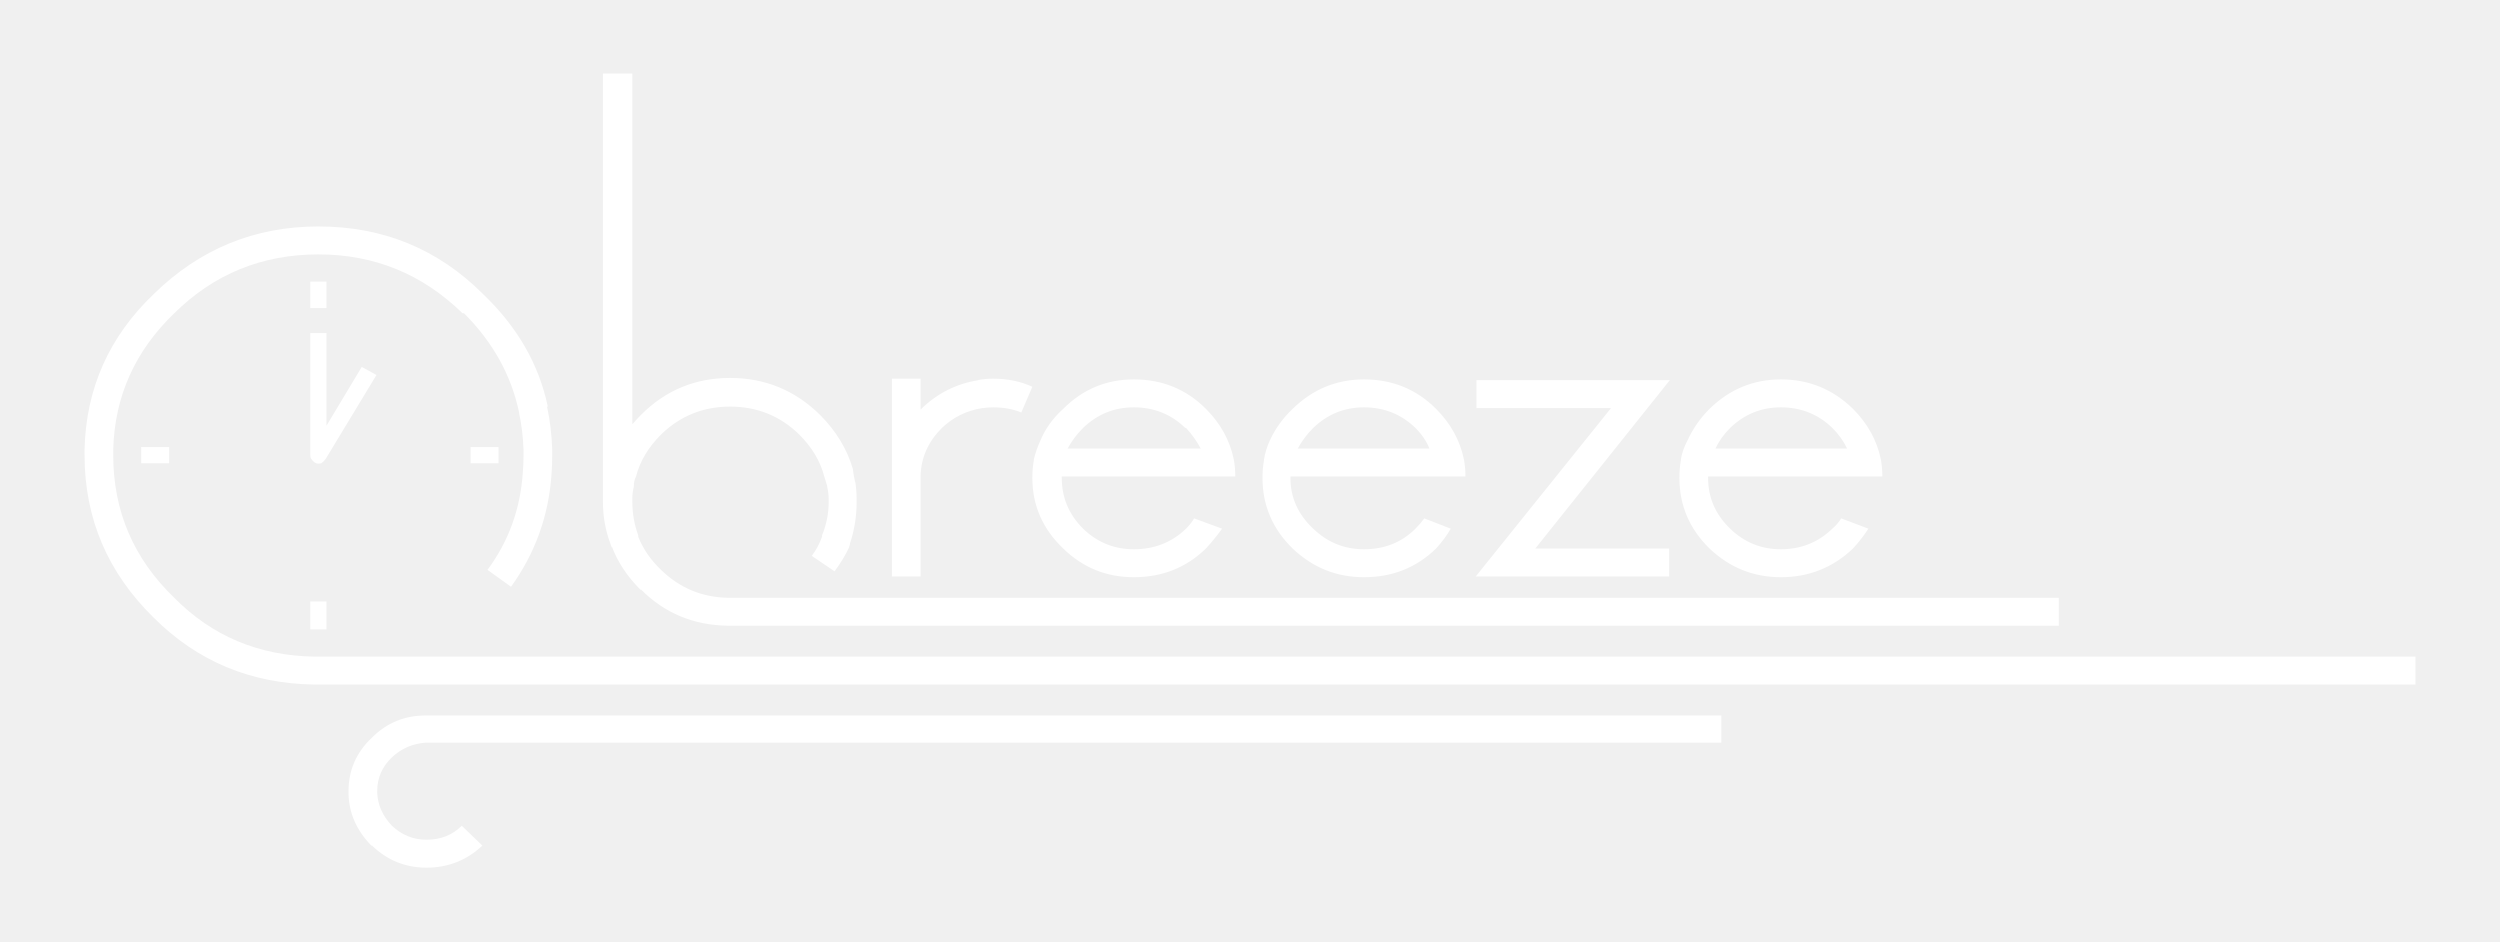
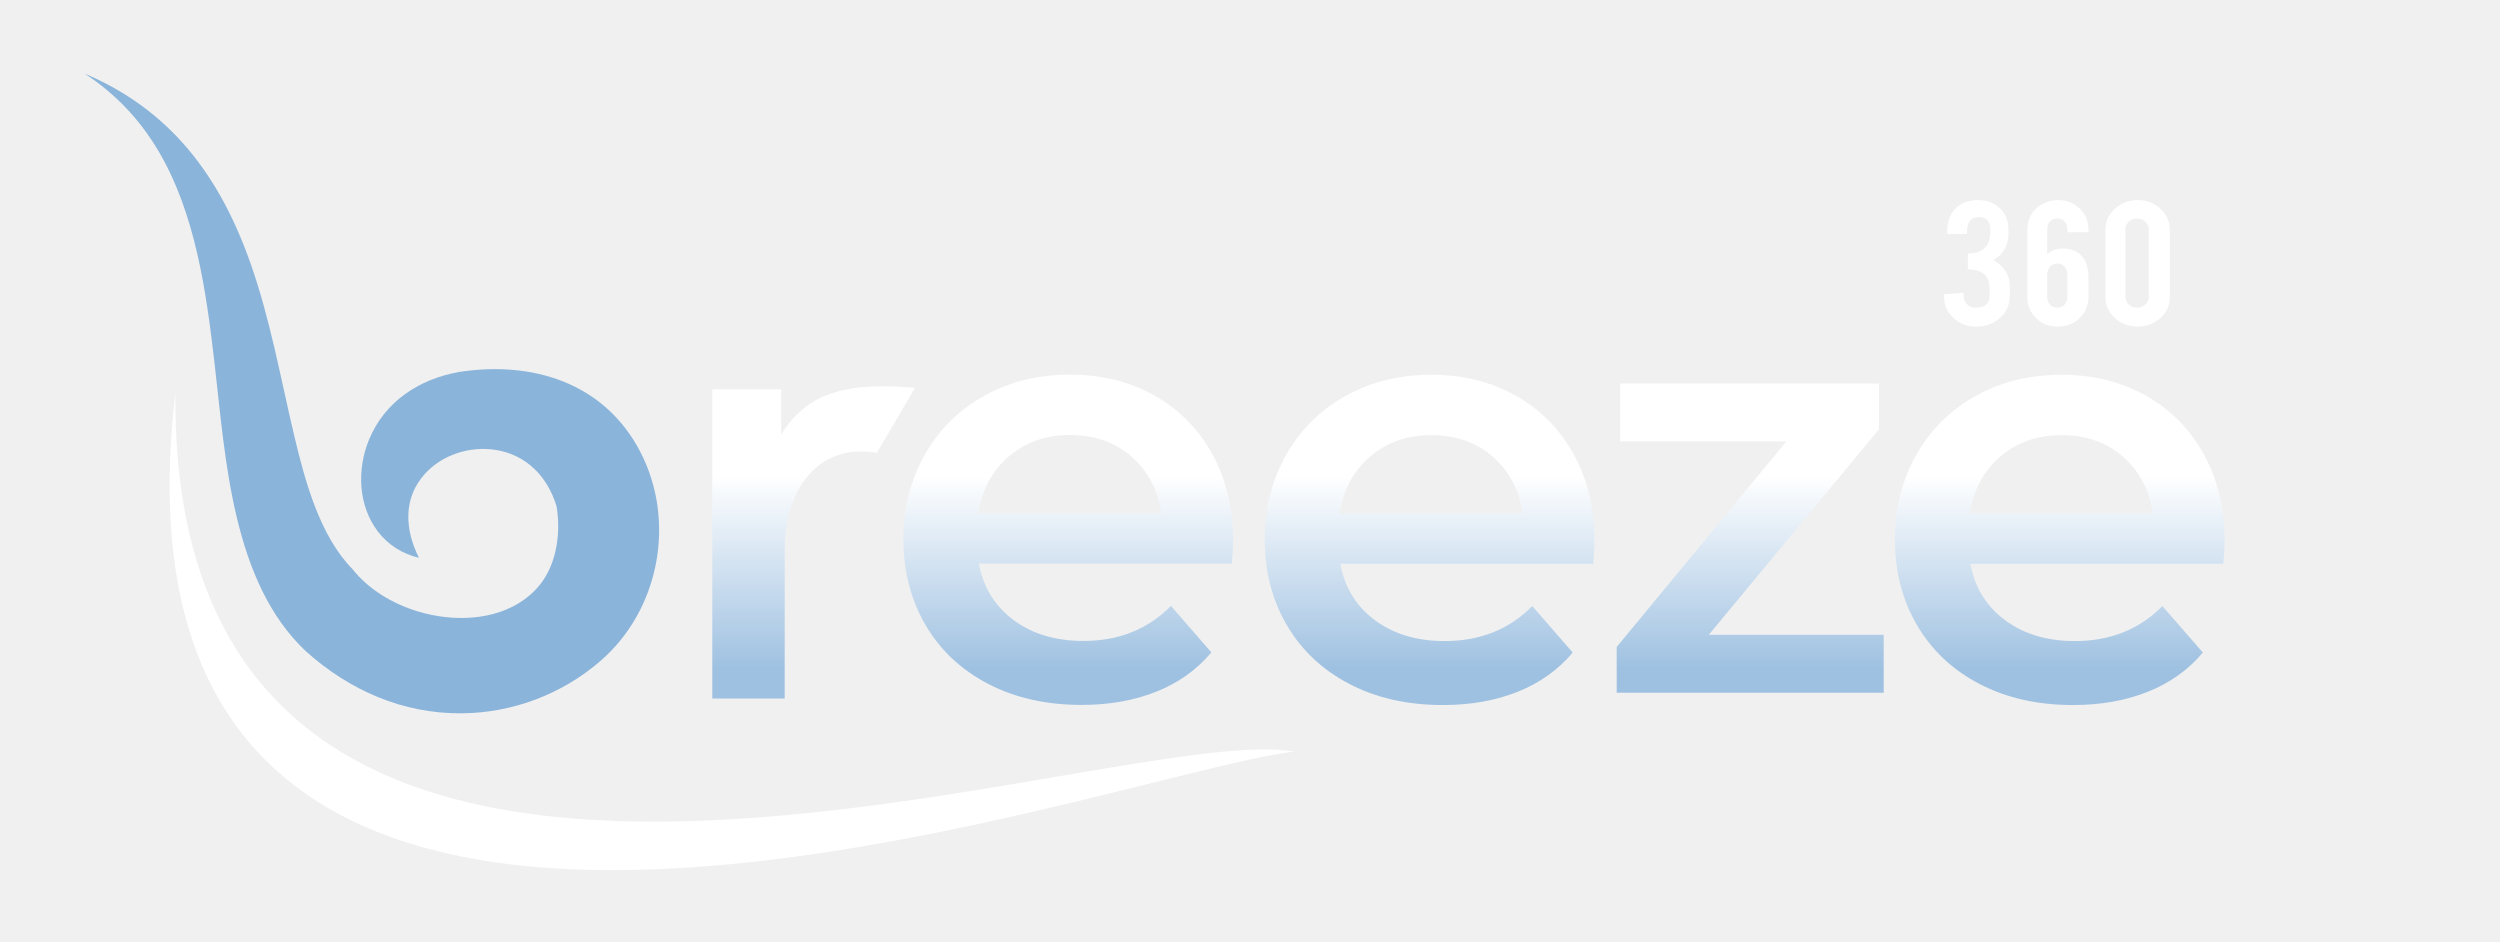
- <svg xmlns="http://www.w3.org/2000/svg" version="1.1" id="Layer_1" x="0px" y="0px" width="170px" height="64px" viewBox="0 0 170 64" enable-background="new 0 0 170 64" xml:space="preserve">
+ <svg xmlns="http://www.w3.org/2000/svg" xmlns:xlink="http://www.w3.org/1999/xlink" version="1.1" id="Layer_1" x="0px" y="0px" width="170px" height="64px" viewBox="0 0 170 64" enable-background="new 0 0 170 64" xml:space="preserve">
  <g>
-     <path fill-rule="evenodd" clip-rule="evenodd" fill="#FFFFFF" d="M22.2,42.8h-1.1V40.9h1.1V42.8z M32,30.4h1.9v1.1H32V30.4z    M11.5,31.5H9.6v-1.1h1.9V31.5z M21.1,22.65h1.1v6.3l2.4-4l1,0.55l-3.45,5.7c-0.066,0.1-0.167,0.2-0.3,0.3   c-0.133,0.033-0.25,0.033-0.35,0s-0.2-0.117-0.3-0.25c-0.067-0.067-0.1-0.167-0.1-0.3V22.65z M22.2,19.15v1.8h-1.1v-1.8H22.2z    M80.65,29.1H80.6c-0.967-0.934-2.133-1.4-3.5-1.4c-1.333,0-2.483,0.466-3.45,1.4c-0.433,0.433-0.783,0.9-1.05,1.4h9.05   C81.383,30,81.05,29.533,80.65,29.1z M60.65,39.2V25.75h1.95v2.1c0.032-0.032,0.065-0.049,0.1-0.05h-0.05   c1.1-1.066,2.4-1.716,3.9-1.95h-0.1c0.367-0.067,0.733-0.1,1.1-0.1c0.967,0,1.85,0.183,2.65,0.55l-0.75,1.75   c-0.567-0.233-1.2-0.35-1.9-0.35c-0.267,0-0.5,0.017-0.7,0.05H66.8c-1.066,0.167-1.983,0.617-2.75,1.35   c-0.933,0.933-1.417,2.017-1.45,3.25V39.2H60.65z M117.05,48.65v1.85h-88.1c-0.9,0.066-1.667,0.4-2.3,1c-0.667,0.634-1,1.4-1,2.3   V53.9c0.033,0.833,0.367,1.583,1,2.25C27.317,56.783,28.1,57.1,29,57.1c0.967,0,1.767-0.316,2.4-0.949l1.4,1.35   c-1.066,1-2.333,1.5-3.8,1.5c-1.433,0-2.667-0.5-3.7-1.5h-0.05c-1-1.033-1.517-2.2-1.55-3.5v-0.2c0-1.434,0.533-2.649,1.6-3.649   c1-1,2.217-1.5,3.65-1.5H117.05z M83.9,31.25C83.967,31.617,84,32,84,32.4H72.2c0,0.033,0,0.066,0,0.1   c0,1.333,0.483,2.483,1.45,3.45c0.967,0.934,2.117,1.399,3.45,1.399c1.4,0,2.583-0.466,3.55-1.399   c0.233-0.233,0.417-0.467,0.55-0.7l1.9,0.7c-0.333,0.467-0.7,0.916-1.1,1.35c-1.333,1.3-2.967,1.95-4.9,1.95   c-1.867,0-3.467-0.65-4.8-1.95c-1.4-1.333-2.1-2.934-2.1-4.8c0-0.434,0.033-0.833,0.1-1.2v-0.05c0.1-0.433,0.25-0.867,0.45-1.3   c0.333-0.8,0.85-1.517,1.55-2.15c1.333-1.333,2.934-2,4.8-2c1.933,0,3.566,0.667,4.9,2C83,28.8,83.633,29.95,83.9,31.25z    M96.25,29.1c-0.967-0.934-2.134-1.4-3.5-1.4c-1.333,0-2.483,0.466-3.45,1.4c-0.434,0.433-0.783,0.9-1.05,1.4h8.95   C97,30,96.684,29.533,96.25,29.1z M100.4,27.75v-1.9h13.149L104.4,37.3h9.1v1.9h-13.15l9.2-11.45H100.4z M92.75,25.8   c1.934,0,3.566,0.667,4.9,2c1,1,1.633,2.15,1.899,3.45c0.066,0.367,0.101,0.75,0.101,1.15h-11.9c0,0.033,0,0.066,0,0.1   c0,1.333,0.517,2.483,1.55,3.45c0.967,0.934,2.117,1.399,3.45,1.399c1.4,0,2.566-0.466,3.5-1.399c0.233-0.233,0.434-0.467,0.6-0.7   l1.801,0.7c-0.267,0.467-0.601,0.916-1,1.35c-1.334,1.3-2.967,1.95-4.9,1.95c-1.866,0-3.483-0.65-4.85-1.95   c-1.367-1.333-2.051-2.934-2.051-4.8c0-0.434,0.034-0.833,0.101-1.2v-0.05c0.066-0.433,0.2-0.867,0.399-1.3   c0.367-0.8,0.884-1.517,1.551-2.15C89.267,26.467,90.884,25.8,92.75,25.8z M140,40.65v1.899H49.5c-2.333-0.033-4.3-0.85-5.9-2.45   h-0.05C42.65,39.2,42,38.217,41.6,37.15v0.1c-0.033-0.1-0.067-0.2-0.1-0.3c-0.333-0.9-0.5-1.834-0.5-2.8V5h2v23.85   c0.2-0.233,0.4-0.45,0.6-0.65c1.667-1.667,3.683-2.5,6.05-2.5s4.4,0.833,6.1,2.5c1.1,1.1,1.85,2.333,2.25,3.7v0.05   c0.033,0.267,0.083,0.55,0.15,0.85v-0.1c0.067,0.434,0.1,0.85,0.1,1.25v0.2c0,0.966-0.15,1.899-0.45,2.8   c0,0.066-0.017,0.133-0.05,0.2v0.05c-0.267,0.566-0.6,1.116-1,1.649L55.2,37.8c0.3-0.399,0.533-0.833,0.7-1.3v-0.1   c0.3-0.733,0.45-1.483,0.45-2.25v-0.2c0-0.267-0.033-0.55-0.1-0.851v-0.05c-0.067-0.233-0.133-0.45-0.2-0.649   c-0.267-1.034-0.833-1.984-1.7-2.851c-1.3-1.267-2.867-1.9-4.7-1.9c-1.833,0-3.4,0.633-4.7,1.9c-0.867,0.867-1.434,1.817-1.7,2.851   c-0.1,0.199-0.15,0.416-0.15,0.649v0.05c-0.067,0.267-0.1,0.517-0.1,0.75v0.301c0,0.767,0.133,1.517,0.4,2.25v0.1   c0.333,0.833,0.85,1.583,1.55,2.25c1.267,1.233,2.783,1.866,4.55,1.9H140z M125.6,30.5c-0.233-0.5-0.566-0.967-1-1.4   c-0.966-0.934-2.133-1.4-3.5-1.4c-1.333,0-2.483,0.466-3.449,1.4c-0.434,0.433-0.767,0.9-1,1.4H125.6z M125.2,35.25l1.85,0.7   c-0.3,0.467-0.649,0.916-1.05,1.35c-1.366,1.3-3,1.95-4.9,1.95c-1.866,0-3.483-0.65-4.85-1.95c-1.366-1.333-2.05-2.934-2.05-4.8   c0-0.434,0.033-0.833,0.1-1.2v-0.05c0.066-0.433,0.217-0.867,0.45-1.3c0.366-0.8,0.866-1.517,1.5-2.15c1.366-1.333,2.983-2,4.85-2   c1.9,0,3.534,0.667,4.9,2c1,1,1.634,2.15,1.9,3.45c0.066,0.367,0.1,0.75,0.1,1.15h-11.85c0,0.033,0,0.066,0,0.1   c0,1.333,0.5,2.483,1.5,3.45c0.966,0.934,2.116,1.399,3.449,1.399c1.367,0,2.534-0.466,3.5-1.399   C124.866,35.717,125.066,35.483,125.2,35.25z M164.25,44.65v1.899H21.35c-4.3-0.066-7.934-1.583-10.9-4.55   c-3.133-3.066-4.7-6.75-4.7-11.05v-0.4c0.1-4.133,1.667-7.65,4.7-10.55c3.133-3.067,6.867-4.6,11.2-4.6c4.4,0,8.133,1.533,11.2,4.6   c2.333,2.233,3.8,4.783,4.4,7.65H37.2c0.2,0.934,0.316,1.9,0.35,2.9v0.4c0,0.466-0.017,0.917-0.05,1.35   c-0.2,2.8-1.117,5.334-2.75,7.601l-1.6-1.15c1.434-1.934,2.233-4.134,2.4-6.6c0.034-0.4,0.05-0.8,0.05-1.2V30.6   c-0.033-0.9-0.133-1.733-0.3-2.5v-0.05c-0.533-2.533-1.783-4.783-3.75-6.75h-0.1c-2.733-2.667-6-4-9.8-4c-3.833,0-7.1,1.333-9.8,4   c-2.667,2.567-4.05,5.65-4.15,9.25v0.4c0,3.8,1.383,7.033,4.15,9.7c2.566,2.6,5.733,3.933,9.5,4H164.25z" />
+     <defs>
+       <path id="SVGID_1_" d="M53.123,29.54v-3.072h-4.688v21.033h4.924V37.299c0-3.573,1.968-7.243,6.269-6.505l2.59-4.419    c-0.789-0.074-1.506-0.109-2.161-0.109C55.977,26.265,54.344,27.639,53.123,29.54 M110.171,26.074v3.939h11.304l-11.54,13.982    v3.111h18.157v-3.938h-11.895l11.58-13.983v-3.111H110.171z M93.169,31.048c1.135-0.973,2.524-1.459,4.168-1.459    c1.669,0,3.065,0.493,4.188,1.479c1.122,0.985,1.792,2.271,2.012,3.859H91.095C91.341,33.312,92.032,32.018,93.169,31.048     M91.506,26.92c-1.725,0.958-3.073,2.292-4.044,4.003c-0.972,1.711-1.458,3.634-1.458,5.769c0,2.162,0.5,4.1,1.498,5.81    c0.999,1.712,2.416,3.046,4.25,4.003c1.834,0.959,3.955,1.438,6.364,1.438c1.889,0,3.586-0.301,5.091-0.903    c1.506-0.602,2.751-1.491,3.737-2.668l-2.751-3.162c-1.561,1.587-3.545,2.382-5.954,2.382c-1.888,0-3.47-0.473-4.742-1.418    c-1.273-0.943-2.06-2.224-2.36-3.837h17.204c0.053-0.658,0.081-1.165,0.081-1.521c0-2.245-0.472-4.223-1.416-5.932    c-0.945-1.712-2.258-3.04-3.941-3.983c-1.684-0.945-3.594-1.417-5.728-1.417C95.173,25.483,93.23,25.962,91.506,26.92     M136.02,31.048c1.136-0.973,2.524-1.459,4.167-1.459c1.671,0,3.065,0.493,4.188,1.479c1.123,0.985,1.794,2.271,2.012,3.859    h-12.44C134.191,33.312,134.884,32.018,136.02,31.048 M134.355,26.92c-1.724,0.958-3.071,2.292-4.043,4.003    c-0.973,1.711-1.458,3.634-1.458,5.769c0,2.162,0.5,4.1,1.498,5.81c0.999,1.712,2.416,3.046,4.25,4.003    c1.834,0.959,3.955,1.438,6.364,1.438c1.888,0,3.586-0.301,5.091-0.903c1.506-0.602,2.75-1.491,3.736-2.668l-2.751-3.162    c-1.561,1.587-3.544,2.382-5.953,2.382c-1.89,0-3.47-0.473-4.742-1.418c-1.273-0.943-2.06-2.224-2.361-3.837h17.204    c0.055-0.658,0.083-1.165,0.083-1.521c0-2.245-0.473-4.223-1.418-5.932c-0.944-1.712-2.258-3.04-3.941-3.983    c-1.683-0.945-3.593-1.417-5.728-1.417C138.023,25.483,136.08,25.962,134.355,26.92 M68.598,31.038    c1.136-0.972,2.525-1.457,4.167-1.457c1.669,0,3.066,0.493,4.188,1.478c1.122,0.984,1.793,2.272,2.012,3.859h-12.44    C66.771,33.303,67.462,32.01,68.598,31.038 M66.935,26.911c-1.724,0.958-3.072,2.293-4.044,4.003    c-0.972,1.71-1.458,3.634-1.458,5.77c0,2.161,0.5,4.098,1.499,5.81c0.999,1.71,2.415,3.044,4.25,4.003    c1.834,0.957,3.955,1.438,6.364,1.438c1.889,0,3.585-0.301,5.091-0.904c1.506-0.602,2.75-1.492,3.736-2.669l-2.75-3.161    c-1.561,1.588-3.545,2.382-5.955,2.382c-1.889,0-3.47-0.474-4.742-1.417c-1.272-0.944-2.06-2.224-2.361-3.839h17.203    c0.056-0.658,0.083-1.163,0.083-1.52c0-2.244-0.473-4.222-1.416-5.934c-0.945-1.71-2.259-3.038-3.941-3.982    c-1.686-0.944-3.593-1.416-5.729-1.416C70.603,25.475,68.659,25.953,66.935,26.911 M132.908,14.249    c-0.329,0.377-0.496,0.864-0.496,1.461v0.198h1.35v-0.223c0-0.25,0.052-0.454,0.15-0.61c0.137-0.206,0.352-0.308,0.643-0.308    c0.524,0,0.786,0.274,0.786,0.824v0.203c0,0.443-0.115,0.788-0.347,1.032c-0.254,0.273-0.647,0.41-1.178,0.41v1.083    c0.982,0,1.475,0.431,1.475,1.292v0.501c0,0.539-0.317,0.809-0.949,0.809c-0.226,0-0.412-0.066-0.557-0.2    c-0.144-0.133-0.227-0.305-0.244-0.514l-0.031-0.295l-1.31,0.093v0.207c0,0.548,0.212,1.019,0.635,1.412    c0.423,0.392,0.937,0.586,1.543,0.586c0.625,0,1.157-0.191,1.599-0.574c0.461-0.397,0.689-0.906,0.689-1.524v-0.671    c0-0.312-0.058-0.578-0.174-0.794c-0.225-0.429-0.539-0.748-0.945-0.956c0.194-0.11,0.365-0.247,0.512-0.41    c0.341-0.377,0.511-0.828,0.511-1.35v-0.368c0-0.541-0.176-0.991-0.526-1.352c-0.389-0.402-0.905-0.603-1.554-0.603    C133.811,13.609,133.284,13.823,132.908,14.249 M139.384,20.698c-0.115-0.131-0.172-0.299-0.172-0.505v-1.532    c0-0.174,0.049-0.334,0.146-0.479c0.124-0.171,0.306-0.257,0.543-0.257c0.164,0,0.292,0.036,0.387,0.11    c0.193,0.164,0.291,0.364,0.291,0.603v1.556c0,0.206-0.058,0.374-0.176,0.505c-0.12,0.147-0.291,0.223-0.513,0.223    C139.673,20.921,139.503,20.846,139.384,20.698 M139.101,13.771c-0.398,0.159-0.705,0.403-0.921,0.733    c-0.216,0.33-0.323,0.7-0.323,1.11v4.596c0,0.551,0.189,1.019,0.571,1.402c0.396,0.399,0.897,0.597,1.508,0.597    c0.568,0,1.047-0.18,1.438-0.541c0.391-0.363,0.602-0.81,0.632-1.342h0.011v-1.44c0-0.599-0.134-1.07-0.401-1.41    c-0.304-0.386-0.76-0.579-1.364-0.579c-0.382,0-0.729,0.128-1.045,0.384l0.006-1.693c0-0.206,0.061-0.378,0.178-0.519    c0.118-0.139,0.286-0.208,0.504-0.208c0.22,0,0.389,0.069,0.507,0.208c0.118,0.141,0.178,0.313,0.178,0.518v0.207h1.438v-0.179    c0-0.553-0.192-1.021-0.577-1.405c-0.402-0.402-0.904-0.603-1.504-0.603C139.633,13.609,139.354,13.663,139.101,13.771     M144.759,20.706c-0.153-0.143-0.23-0.313-0.23-0.513v-4.604c0-0.199,0.077-0.371,0.23-0.513c0.155-0.143,0.343-0.214,0.56-0.214    c0.223,0,0.411,0.071,0.566,0.214c0.156,0.143,0.235,0.314,0.235,0.513v4.604c0,0.2-0.079,0.371-0.235,0.513    c-0.155,0.144-0.344,0.215-0.566,0.215C145.102,20.921,144.914,20.85,144.759,20.706 M143.816,14.193    c-0.431,0.39-0.645,0.863-0.645,1.421v4.596c0,0.551,0.212,1.022,0.639,1.413c0.425,0.392,0.941,0.586,1.553,0.586    c0.599,0,1.112-0.193,1.54-0.582c0.431-0.387,0.645-0.86,0.645-1.418v-4.596c0-0.551-0.212-1.024-0.635-1.416    c-0.425-0.393-0.94-0.589-1.55-0.589C144.759,13.609,144.243,13.804,143.816,14.193" />
+     </defs>
+     <clipPath id="SVGID_2_">
+       <use xlink:href="#SVGID_1_" overflow="visible" />
+     </clipPath>
+     <linearGradient id="SVGID_3_" gradientUnits="userSpaceOnUse" x1="-220.258" y1="428.568" x2="-219.802" y2="428.568" gradientTransform="matrix(0.8679 -107.3122 -107.3122 -0.8679 46281.34 -23203.115)">
+       <stop offset="0" style="stop-color:#9FC1E1" />
+       <stop offset="0.143" style="stop-color:#9FC1E1" />
+       <stop offset="0.33" style="stop-color:#9FC1E1" />
+       <stop offset="0.6" style="stop-color:#FFFFFF" />
+       <stop offset="1" style="stop-color:#FFFFFF" />
+     </linearGradient>
+     <polygon clip-path="url(#SVGID_2_)" fill="url(#SVGID_3_)" points="48.157,47.94 48.442,12.777 151.551,13.611 151.267,48.773  " />
+   </g>
+   <g>
+     <path fill-rule="evenodd" clip-rule="evenodd" fill="#8AB4DA" d="M28.488,37.929c-0.952-1.889-1.104-4.039,0.408-5.71   c1.185-1.309,3.076-1.9,4.805-1.626c2.104,0.334,3.534,1.818,4.144,3.833c0.298,1.747,0.03,3.852-1.089,5.281   c-0.318,0.409-0.694,0.766-1.116,1.068c-2.026,1.456-4.857,1.507-7.173,0.817c-1.716-0.51-3.381-1.482-4.499-2.892   c-2.225-2.263-3.231-6.008-3.947-9.016c-0.941-3.957-1.633-7.945-2.991-11.795C14.908,11.878,11.548,7.466,5.75,5   c2.046,1.334,3.702,3.056,4.988,5.208c2.571,4.301,3.299,9.71,3.864,14.61c0.739,6.412,1.199,14.778,6.208,19.478   c2.945,2.646,6.588,4.242,10.579,4.211c3.468-0.028,6.846-1.305,9.462-3.58c4.004-3.48,5.131-9.51,2.683-14.214   c-2.441-4.688-7.319-6.191-12.314-5.419c-2.711,0.478-5.061,2.01-6.13,4.61c-0.822,1.996-0.743,4.458,0.591,6.22   C26.391,37.059,27.362,37.663,28.488,37.929" />
+     <path fill-rule="evenodd" clip-rule="evenodd" fill="#FFFFFF" d="M11.925,26.753c-0.389,47.441,63.314,22.085,76.081,24.355   C74.966,52.615,5.75,79.196,11.925,26.753" />
  </g>
</svg>
